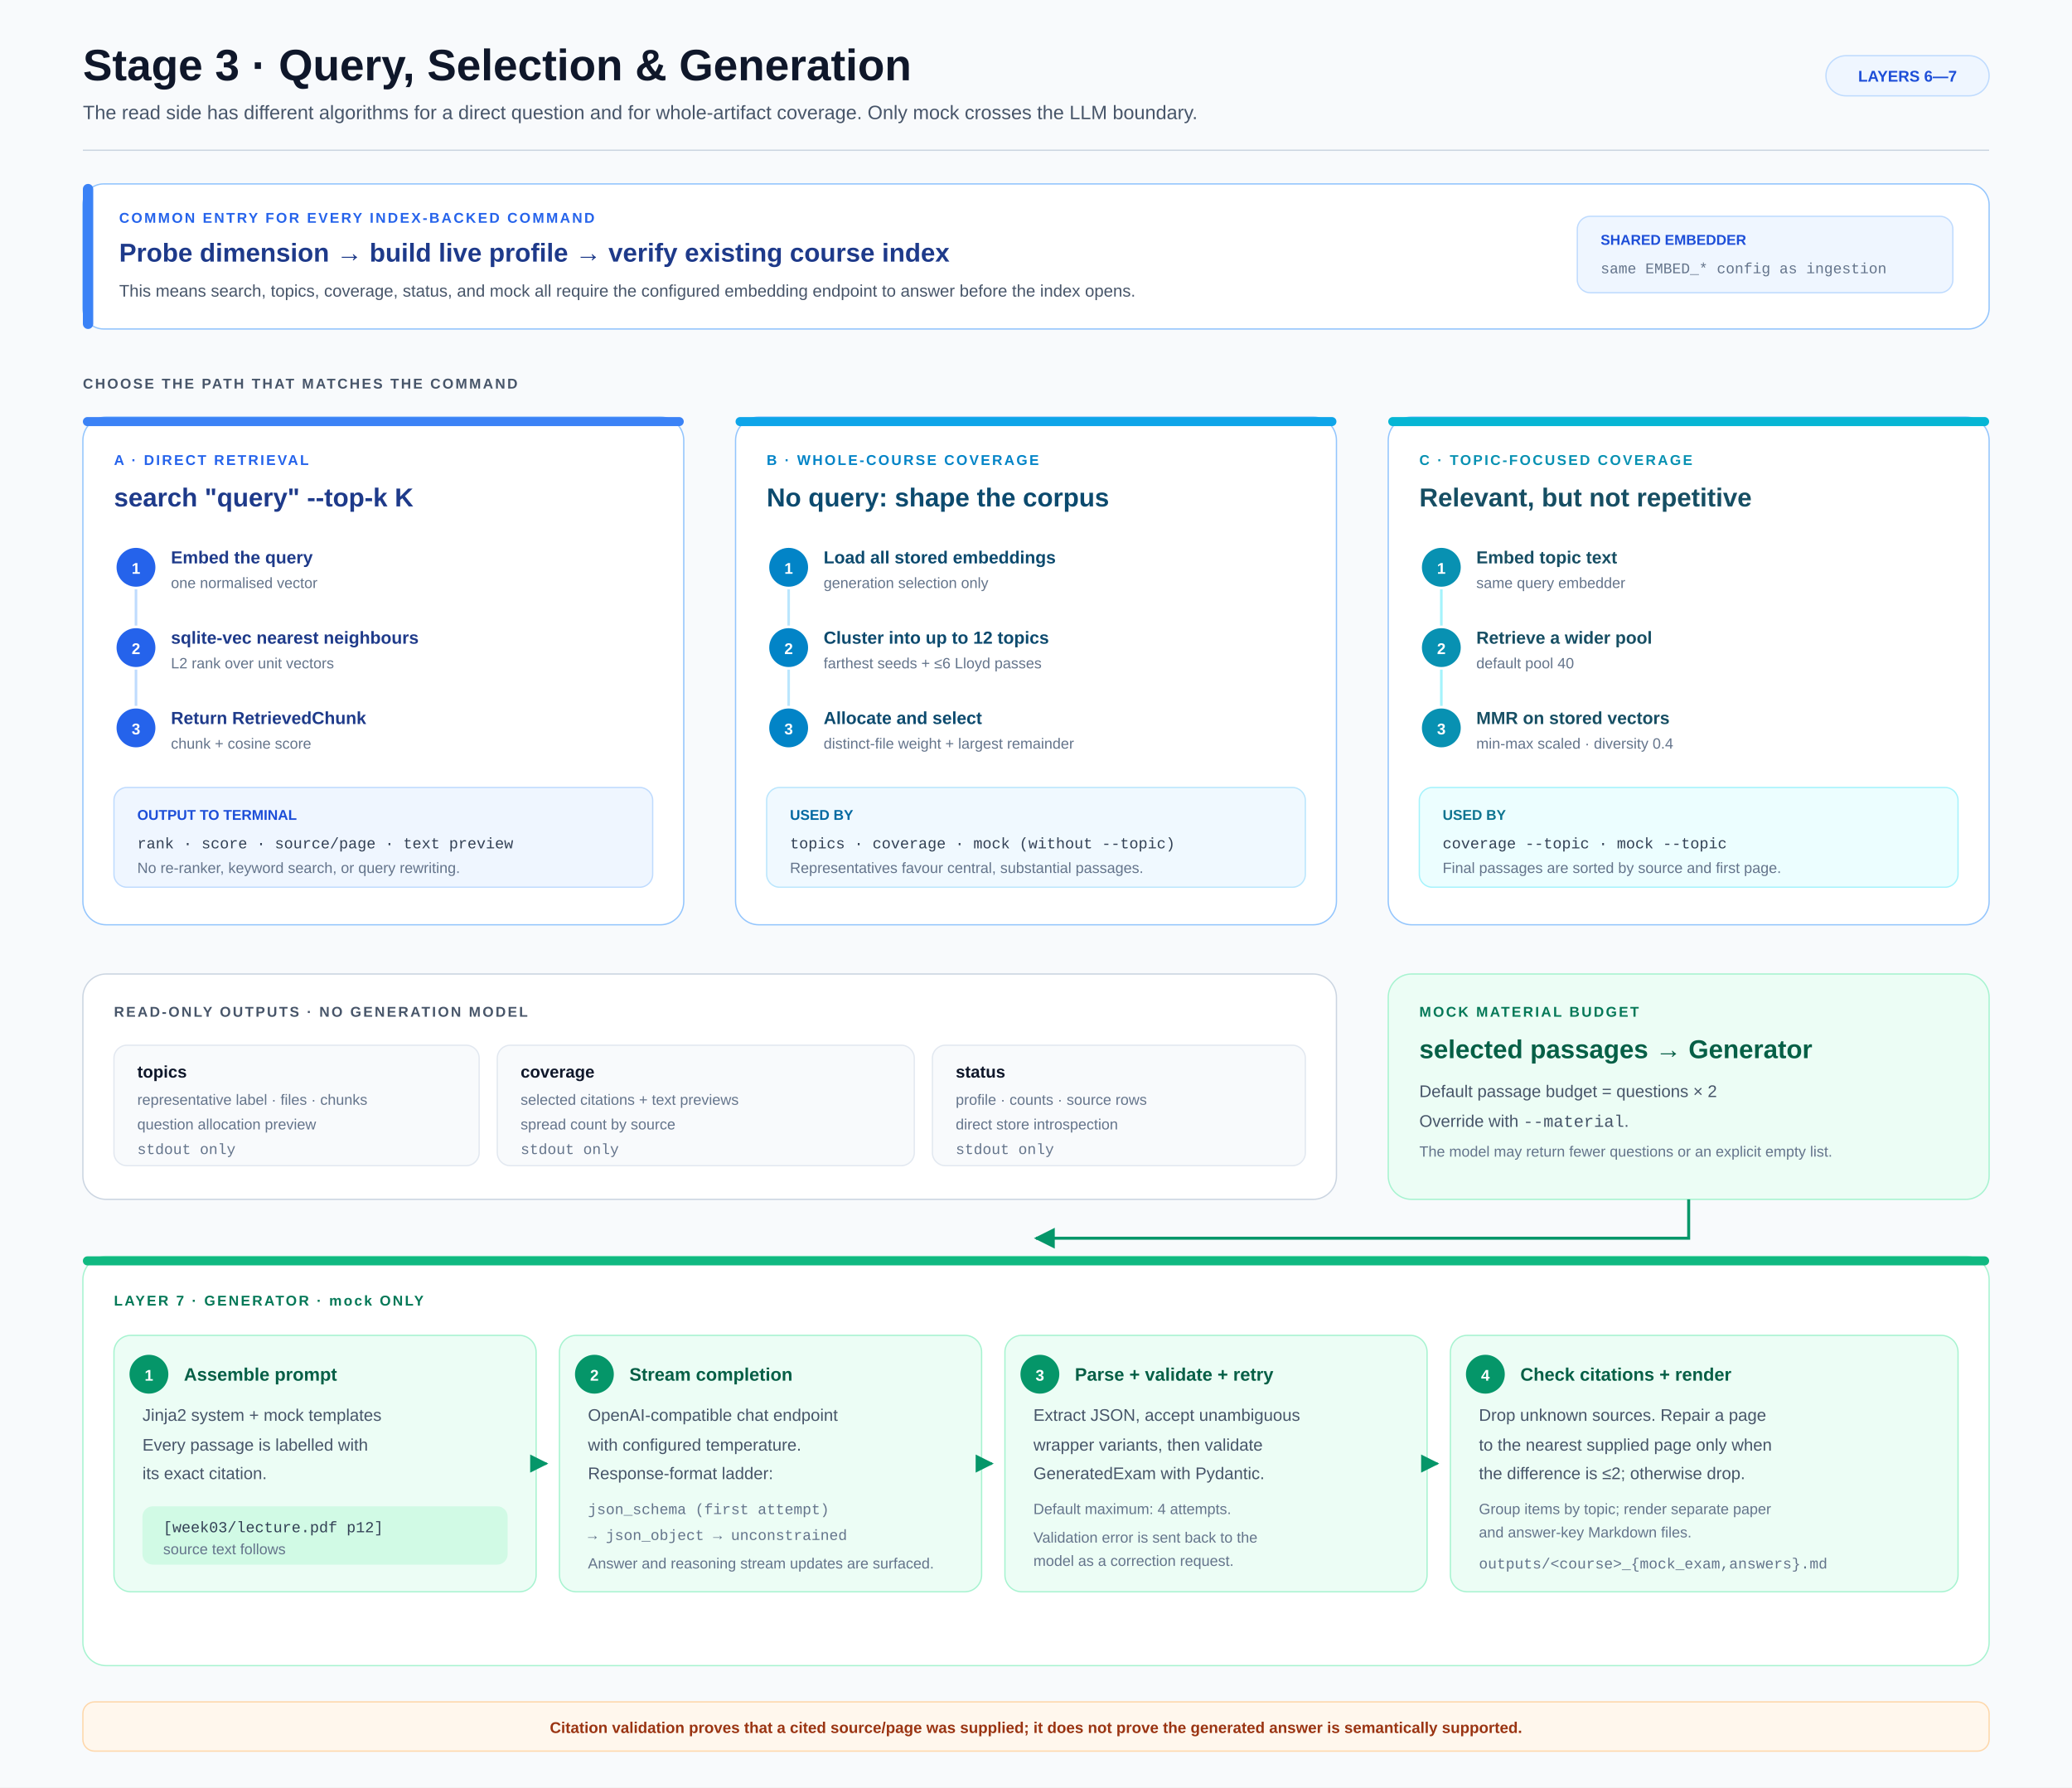
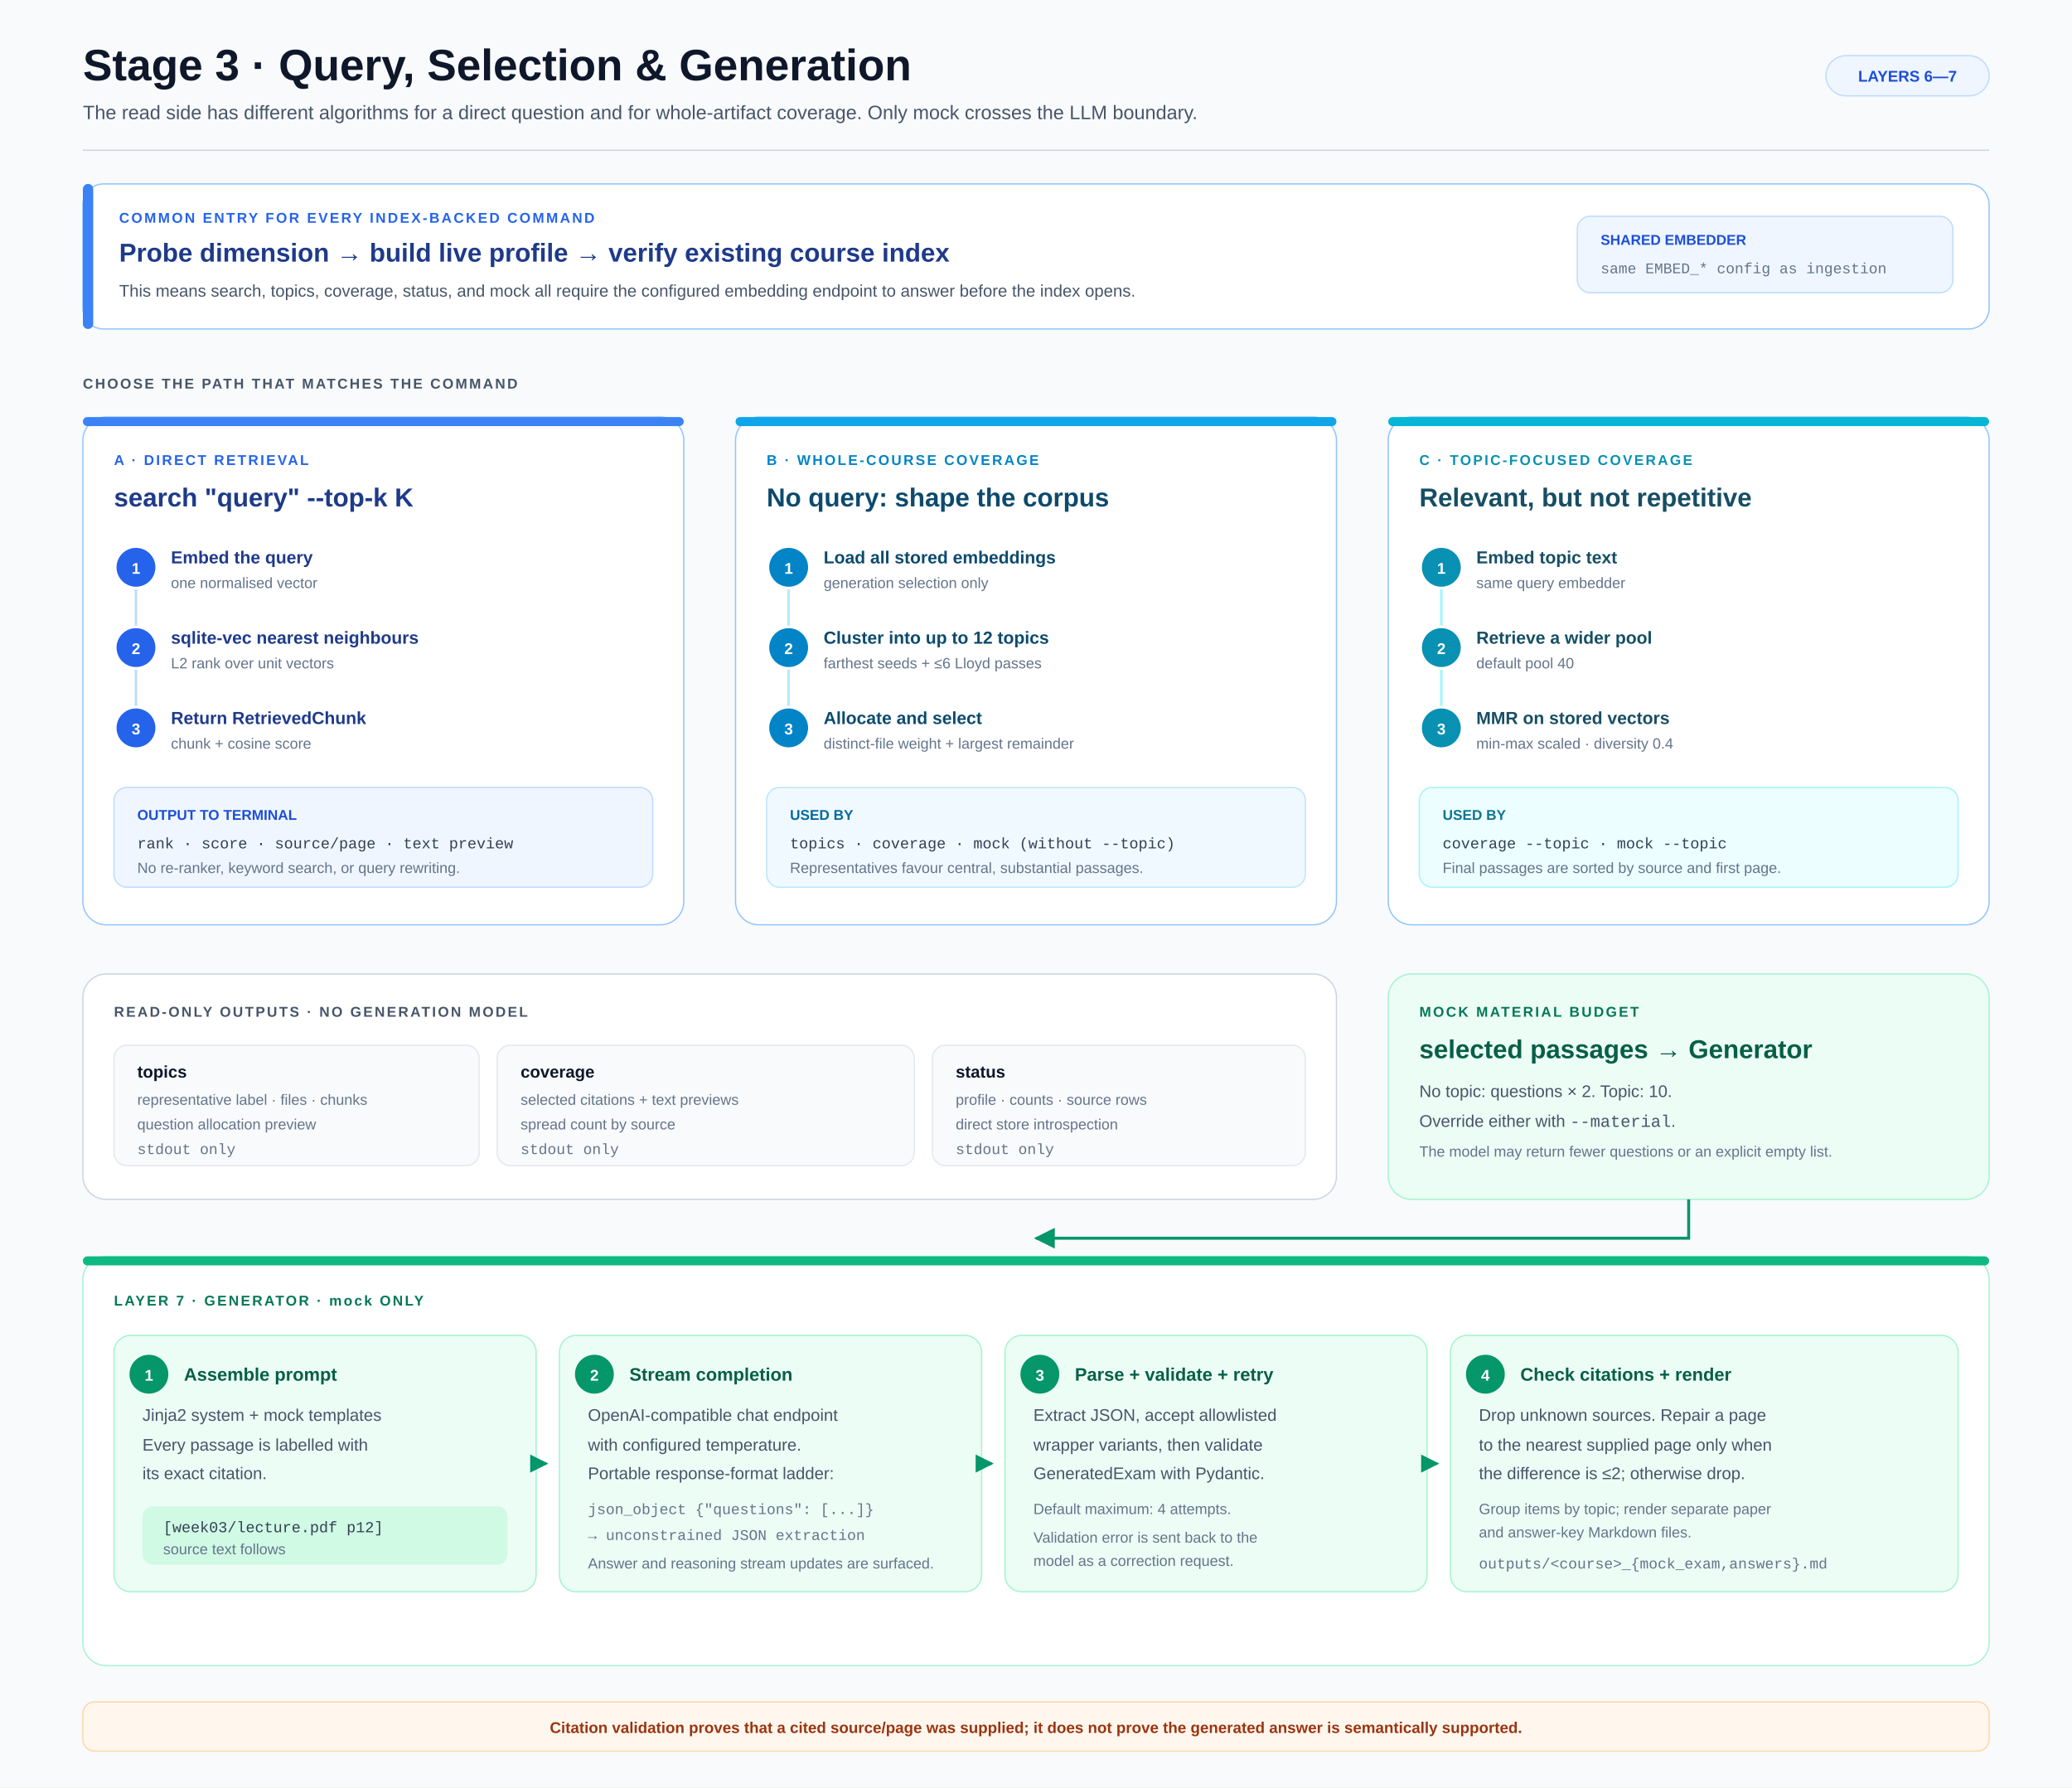
<svg xmlns="http://www.w3.org/2000/svg" viewBox="0 0 1600 1380" width="1600" height="1380">
  <defs>
    <filter id="shadow" x="-10%" y="-10%" width="120%" height="125%">
      <feDropShadow dx="0" dy="3" stdDeviation="5" flood-color="#0F172A" flood-opacity="0.08" />
    </filter>
    <marker id="arrow-blue" viewBox="0 0 10 10" refX="9" refY="5" markerWidth="7" markerHeight="7" orient="auto">
      <path d="M0 0L10 5L0 10Z" fill="#2563EB" />
    </marker>
    <marker id="arrow-slate" viewBox="0 0 10 10" refX="9" refY="5" markerWidth="7" markerHeight="7" orient="auto">
      <path d="M0 0L10 5L0 10Z" fill="#64748B" />
    </marker>
    <marker id="arrow-green" viewBox="0 0 10 10" refX="9" refY="5" markerWidth="7" markerHeight="7" orient="auto">
      <path d="M0 0L10 5L0 10Z" fill="#059669" />
    </marker>
    <style>
      .sans{font-family:-apple-system,BlinkMacSystemFont,"Segoe UI",Arial,sans-serif}.mono{font-family:"SFMono-Regular",Consolas,"Liberation Mono",monospace}
      .h1{font-size:34px;font-weight:750;fill:#0F172A}.sub{font-size:15px;fill:#475569}.eyebrow{font-size:11px;font-weight:750;letter-spacing:1.45px}.title{font-size:20px;font-weight:750}.body{font-size:13px;fill:#475569}.small{font-size:11.5px;fill:#64748B}.code{font-size:11.8px;fill:#334155}.step{font-size:12px;font-weight:750;fill:#FFFFFF}
    </style>
  </defs>
  <rect width="1600" height="1380" fill="#F8FAFC" />
  <g id="header" class="sans">
    <text x="64" y="62" class="h1">Stage 3 · Query, Selection &amp; Generation</text>
    <text x="64" y="92" class="sub">The read side has different algorithms for a direct question and for whole-artifact coverage. Only mock crosses the LLM boundary.</text>
    <rect x="1410" y="43" width="126" height="31" rx="15.5" fill="#EFF6FF" stroke="#BFDBFE" />
    <text x="1473" y="63" text-anchor="middle" font-size="12" font-weight="700" fill="#1D4ED8">LAYERS 6—7</text>
    <line x1="64" y1="116" x2="1536" y2="116" stroke="#CBD5E1" />
  </g>
  <g id="common-entry" class="sans">
    <rect x="64" y="142" width="1472" height="112" rx="16" fill="#FFFFFF" stroke="#93C5FD" />
    <rect x="64" y="142" width="8" height="112" rx="4" fill="#3B82F6" />
    <text x="92" y="172" class="eyebrow" fill="#2563EB">COMMON ENTRY FOR EVERY INDEX-BACKED COMMAND</text>
    <text x="92" y="202" class="title" fill="#1E3A8A">Probe dimension → build live profile → verify existing course index</text>
    <text x="92" y="229" class="body">This means search, topics, coverage, status, and mock all require the configured embedding endpoint to answer before the index opens.</text>
    <rect x="1218" y="167" width="290" height="59" rx="10" fill="#EFF6FF" stroke="#BFDBFE" />
    <text x="1236" y="189" font-size="11" font-weight="750" fill="#1D4ED8">SHARED EMBEDDER</text>
    <text x="1236" y="211" class="small mono">same EMBED_* config as ingestion</text>
  </g>
  <g id="selection-paths" class="sans">
    <text x="64" y="300" class="eyebrow" fill="#475569">CHOOSE THE PATH THAT MATCHES THE COMMAND</text>
    <g id="direct-search">
      <rect x="64" y="322" width="464" height="392" rx="18" fill="#FFFFFF" stroke="#93C5FD" />
      <rect x="64" y="322" width="464" height="7" rx="3.5" fill="#3B82F6" />
      <text x="88" y="359" class="eyebrow" fill="#2563EB">A · DIRECT RETRIEVAL</text>
      <text x="88" y="391" class="title" fill="#1E3A8A">search "query" --top-k K</text>
      <g>
        <circle cx="105" cy="438" r="15" fill="#2563EB" />
        <text x="105" y="443" text-anchor="middle" class="step">1</text>
        <text x="132" y="435" font-size="13.5" font-weight="700" fill="#1E3A8A">Embed the query</text>
        <text x="132" y="454" class="small">one normalised vector</text>
        <line x1="105" y1="455" x2="105" y2="483" stroke="#BFDBFE" stroke-width="2" />
        <circle cx="105" cy="500" r="15" fill="#2563EB" />
        <text x="105" y="505" text-anchor="middle" class="step">2</text>
        <text x="132" y="497" font-size="13.5" font-weight="700" fill="#1E3A8A">sqlite-vec nearest neighbours</text>
        <text x="132" y="516" class="small">L2 rank over unit vectors</text>
        <line x1="105" y1="517" x2="105" y2="545" stroke="#BFDBFE" stroke-width="2" />
        <circle cx="105" cy="562" r="15" fill="#2563EB" />
        <text x="105" y="567" text-anchor="middle" class="step">3</text>
        <text x="132" y="559" font-size="13.5" font-weight="700" fill="#1E3A8A">Return RetrievedChunk</text>
        <text x="132" y="578" class="small">chunk + cosine score</text>
      </g>
      <rect x="88" y="608" width="416" height="77" rx="10" fill="#EFF6FF" stroke="#BFDBFE" />
      <text x="106" y="633" font-size="11" font-weight="750" fill="#1D4ED8">OUTPUT TO TERMINAL</text>
      <text x="106" y="655" class="code mono">rank · score · source/page · text preview</text>
      <text x="106" y="674" class="small">No re-ranker, keyword search, or query rewriting.</text>
    </g>
    <g id="course-coverage">
      <rect x="568" y="322" width="464" height="392" rx="18" fill="#FFFFFF" stroke="#93C5FD" />
      <rect x="568" y="322" width="464" height="7" rx="3.5" fill="#0EA5E9" />
      <text x="592" y="359" class="eyebrow" fill="#0284C7">B · WHOLE-COURSE COVERAGE</text>
      <text x="592" y="391" class="title" fill="#0C4A6E">No query: shape the corpus</text>
      <g>
        <circle cx="609" cy="438" r="15" fill="#0284C7" />
        <text x="609" y="443" text-anchor="middle" class="step">1</text>
        <text x="636" y="435" font-size="13.5" font-weight="700" fill="#0C4A6E">Load all stored embeddings</text>
        <text x="636" y="454" class="small">generation selection only</text>
        <line x1="609" y1="455" x2="609" y2="483" stroke="#BAE6FD" stroke-width="2" />
        <circle cx="609" cy="500" r="15" fill="#0284C7" />
        <text x="609" y="505" text-anchor="middle" class="step">2</text>
        <text x="636" y="497" font-size="13.5" font-weight="700" fill="#0C4A6E">Cluster into up to 12 topics</text>
        <text x="636" y="516" class="small">farthest seeds + ≤6 Lloyd passes</text>
        <line x1="609" y1="517" x2="609" y2="545" stroke="#BAE6FD" stroke-width="2" />
        <circle cx="609" cy="562" r="15" fill="#0284C7" />
        <text x="609" y="567" text-anchor="middle" class="step">3</text>
        <text x="636" y="559" font-size="13.5" font-weight="700" fill="#0C4A6E">Allocate and select</text>
        <text x="636" y="578" class="small">distinct-file weight + largest remainder</text>
      </g>
      <rect x="592" y="608" width="416" height="77" rx="10" fill="#F0F9FF" stroke="#BAE6FD" />
      <text x="610" y="633" font-size="11" font-weight="750" fill="#0369A1">USED BY</text>
      <text x="610" y="655" class="code mono">topics · coverage · mock (without --topic)</text>
      <text x="610" y="674" class="small">Representatives favour central, substantial passages.</text>
    </g>
    <g id="topic-selection">
      <rect x="1072" y="322" width="464" height="392" rx="18" fill="#FFFFFF" stroke="#93C5FD" />
      <rect x="1072" y="322" width="464" height="7" rx="3.5" fill="#06B6D4" />
      <text x="1096" y="359" class="eyebrow" fill="#0891B2">C · TOPIC-FOCUSED COVERAGE</text>
      <text x="1096" y="391" class="title" fill="#164E63">Relevant, but not repetitive</text>
      <g>
        <circle cx="1113" cy="438" r="15" fill="#0891B2" />
        <text x="1113" y="443" text-anchor="middle" class="step">1</text>
        <text x="1140" y="435" font-size="13.5" font-weight="700" fill="#164E63">Embed topic text</text>
        <text x="1140" y="454" class="small">same query embedder</text>
        <line x1="1113" y1="455" x2="1113" y2="483" stroke="#A5F3FC" stroke-width="2" />
        <circle cx="1113" cy="500" r="15" fill="#0891B2" />
        <text x="1113" y="505" text-anchor="middle" class="step">2</text>
        <text x="1140" y="497" font-size="13.5" font-weight="700" fill="#164E63">Retrieve a wider pool</text>
        <text x="1140" y="516" class="small">default pool 40</text>
        <line x1="1113" y1="517" x2="1113" y2="545" stroke="#A5F3FC" stroke-width="2" />
        <circle cx="1113" cy="562" r="15" fill="#0891B2" />
        <text x="1113" y="567" text-anchor="middle" class="step">3</text>
        <text x="1140" y="559" font-size="13.5" font-weight="700" fill="#164E63">MMR on stored vectors</text>
        <text x="1140" y="578" class="small">min-max scaled · diversity 0.4</text>
      </g>
      <rect x="1096" y="608" width="416" height="77" rx="10" fill="#ECFEFF" stroke="#A5F3FC" />
      <text x="1114" y="633" font-size="11" font-weight="750" fill="#0E7490">USED BY</text>
      <text x="1114" y="655" class="code mono">coverage --topic · mock --topic</text>
      <text x="1114" y="674" class="small">Final passages are sorted by source and first page.</text>
    </g>
  </g>
  <g id="non-generating-outputs" class="sans">
    <rect x="64" y="752" width="968" height="174" rx="18" fill="#FFFFFF" stroke="#CBD5E1" />
    <text x="88" y="785" class="eyebrow" fill="#475569">READ-ONLY OUTPUTS · NO GENERATION MODEL</text>
    <g>
      <rect x="88" y="807" width="282" height="93" rx="10" fill="#F8FAFC" stroke="#E2E8F0" />
      <text x="106" y="832" font-size="13" font-weight="700" fill="#0F172A">topics</text>
      <text x="106" y="853" class="small">representative label · files · chunks</text>
      <text x="106" y="872" class="small">question allocation preview</text>
      <text x="106" y="891" class="small mono">stdout only</text>
      <rect x="384" y="807" width="322" height="93" rx="10" fill="#F8FAFC" stroke="#E2E8F0" />
      <text x="402" y="832" font-size="13" font-weight="700" fill="#0F172A">coverage</text>
      <text x="402" y="853" class="small">selected citations + text previews</text>
      <text x="402" y="872" class="small">spread count by source</text>
      <text x="402" y="891" class="small mono">stdout only</text>
      <rect x="720" y="807" width="288" height="93" rx="10" fill="#F8FAFC" stroke="#E2E8F0" />
      <text x="738" y="832" font-size="13" font-weight="700" fill="#0F172A">status</text>
      <text x="738" y="853" class="small">profile · counts · source rows</text>
      <text x="738" y="872" class="small">direct store introspection</text>
      <text x="738" y="891" class="small mono">stdout only</text>
    </g>
  </g>
  <g id="mock-entry" class="sans">
    <rect x="1072" y="752" width="464" height="174" rx="18" fill="#ECFDF5" stroke="#A7F3D0" />
    <text x="1096" y="785" class="eyebrow" fill="#047857">MOCK MATERIAL BUDGET</text>
    <text x="1096" y="817" class="title" fill="#065F46">selected passages → Generator</text>
-     <text x="1096" y="847" class="body">Default passage budget = questions × 2</text>
-     <text x="1096" y="870" class="body">Override with <tspan class="mono">--material</tspan>.</text>
+     <text x="1096" y="847" class="body">No topic: questions × 2. Topic: 10.</text>
+     <text x="1096" y="870" class="body">Override either with <tspan class="mono">--material</tspan>.</text>
    <text x="1096" y="893" class="small">The model may return fewer questions or an explicit empty list.</text>
  </g>
  <path d="M1304 926V956H800" fill="none" stroke="#059669" stroke-width="2.3" marker-end="url(#arrow-green)" />
  <g id="generator" class="sans">
    <rect x="64" y="970" width="1472" height="316" rx="18" fill="#FFFFFF" stroke="#A7F3D0" />
    <rect x="64" y="970" width="1472" height="7" rx="3.5" fill="#10B981" />
    <text x="88" y="1008" class="eyebrow" fill="#047857">LAYER 7 · GENERATOR · mock ONLY</text>
    <g>
      <rect x="88" y="1031" width="326" height="198" rx="13" fill="#ECFDF5" stroke="#A7F3D0" />
      <circle cx="115" cy="1061" r="15" fill="#059669" />
      <text x="115" y="1066" text-anchor="middle" class="step">1</text>
      <text x="142" y="1066" font-size="14" font-weight="750" fill="#065F46">Assemble prompt</text>
      <text x="110" y="1097" class="body">Jinja2 system + mock templates</text>
      <text x="110" y="1120" class="body">Every passage is labelled with</text>
      <text x="110" y="1142" class="body">its exact citation.</text>
      <rect x="110" y="1163" width="282" height="45" rx="8" fill="#D1FAE5" />
      <text x="126" y="1183" class="code mono">[week03/lecture.pdf p12]</text>
      <text x="126" y="1200" class="small">source text follows</text>
      <rect x="432" y="1031" width="326" height="198" rx="13" fill="#ECFDF5" stroke="#A7F3D0" />
      <circle cx="459" cy="1061" r="15" fill="#059669" />
      <text x="459" y="1066" text-anchor="middle" class="step">2</text>
      <text x="486" y="1066" font-size="14" font-weight="750" fill="#065F46">Stream completion</text>
      <text x="454" y="1097" class="body">OpenAI-compatible chat endpoint</text>
      <text x="454" y="1120" class="body">with configured temperature.</text>
-       <text x="454" y="1142" class="body">Response-format ladder:</text>
-       <text x="454" y="1169" class="small mono">json_schema (first attempt)</text>
-       <text x="454" y="1189" class="small mono">→ json_object → unconstrained</text>
+       <text x="454" y="1142" class="body">Portable response-format ladder:</text>
+       <text x="454" y="1169" class="small mono">json_object {"questions": [...]}</text>
+       <text x="454" y="1189" class="small mono">→ unconstrained JSON extraction</text>
      <text x="454" y="1211" class="small">Answer and reasoning stream updates are surfaced.</text>
      <rect x="776" y="1031" width="326" height="198" rx="13" fill="#ECFDF5" stroke="#A7F3D0" />
      <circle cx="803" cy="1061" r="15" fill="#059669" />
      <text x="803" y="1066" text-anchor="middle" class="step">3</text>
      <text x="830" y="1066" font-size="14" font-weight="750" fill="#065F46">Parse + validate + retry</text>
-       <text x="798" y="1097" class="body">Extract JSON, accept unambiguous</text>
+       <text x="798" y="1097" class="body">Extract JSON, accept allowlisted</text>
      <text x="798" y="1120" class="body">wrapper variants, then validate</text>
      <text x="798" y="1142" class="body">GeneratedExam with Pydantic.</text>
      <text x="798" y="1169" class="small">Default maximum: 4 attempts.</text>
      <text x="798" y="1191" class="small">Validation error is sent back to the</text>
      <text x="798" y="1209" class="small">model as a correction request.</text>
      <rect x="1120" y="1031" width="392" height="198" rx="13" fill="#ECFDF5" stroke="#A7F3D0" />
      <circle cx="1147" cy="1061" r="15" fill="#059669" />
      <text x="1147" y="1066" text-anchor="middle" class="step">4</text>
      <text x="1174" y="1066" font-size="14" font-weight="750" fill="#065F46">Check citations + render</text>
      <text x="1142" y="1097" class="body">Drop unknown sources. Repair a page</text>
      <text x="1142" y="1120" class="body">to the nearest supplied page only when</text>
      <text x="1142" y="1142" class="body">the difference is ≤2; otherwise drop.</text>
      <text x="1142" y="1169" class="small">Group items by topic; render separate paper</text>
      <text x="1142" y="1187" class="small">and answer-key Markdown files.</text>
      <text x="1142" y="1211" class="small mono">outputs/&lt;course&gt;_{mock_exam,answers}.md</text>
    </g>
    <path d="M414 1130H422" stroke="#059669" stroke-width="2" marker-end="url(#arrow-green)" />
    <path d="M758 1130H766" stroke="#059669" stroke-width="2" marker-end="url(#arrow-green)" />
    <path d="M1102 1130H1110" stroke="#059669" stroke-width="2" marker-end="url(#arrow-green)" />
  </g>
  <g id="truth-boundary" class="sans">
    <rect x="64" y="1314" width="1472" height="38" rx="9" fill="#FFF7ED" stroke="#FED7AA" />
    <text x="800" y="1338" text-anchor="middle" font-size="12" font-weight="700" fill="#9A3412">Citation validation proves that a cited source/page was supplied; it does not prove the generated answer is semantically supported.</text>
  </g>
</svg>
